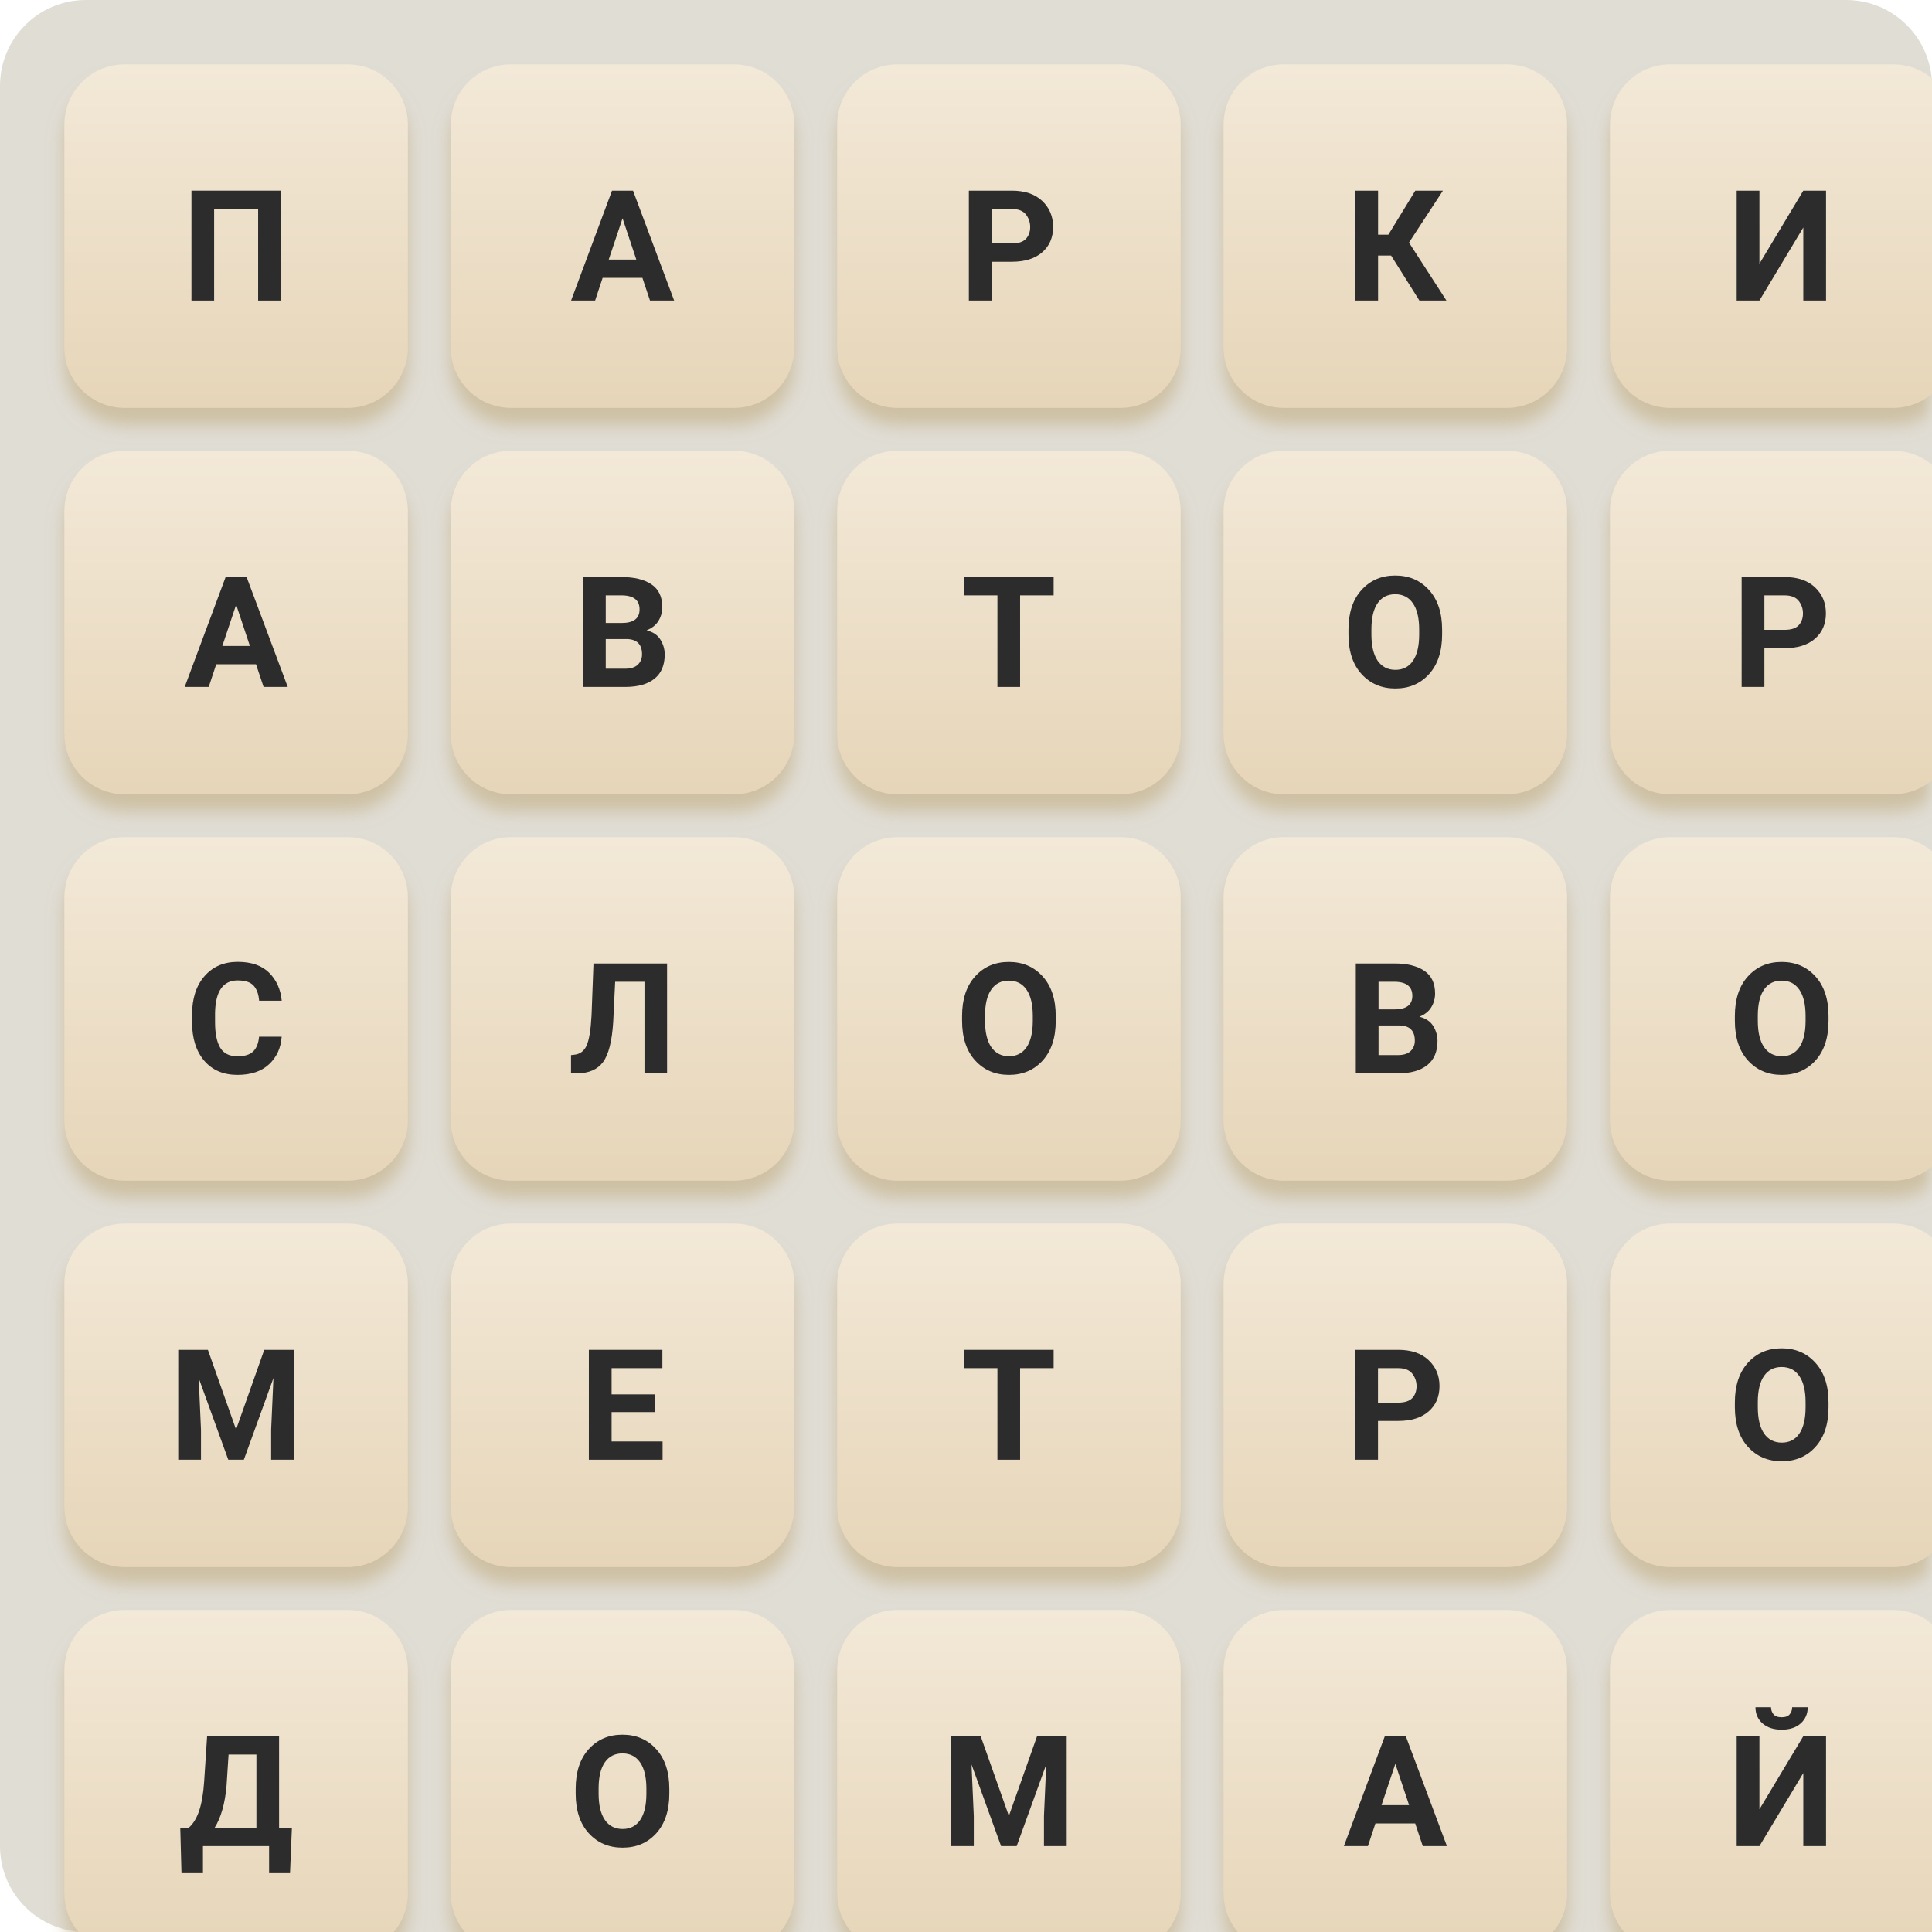
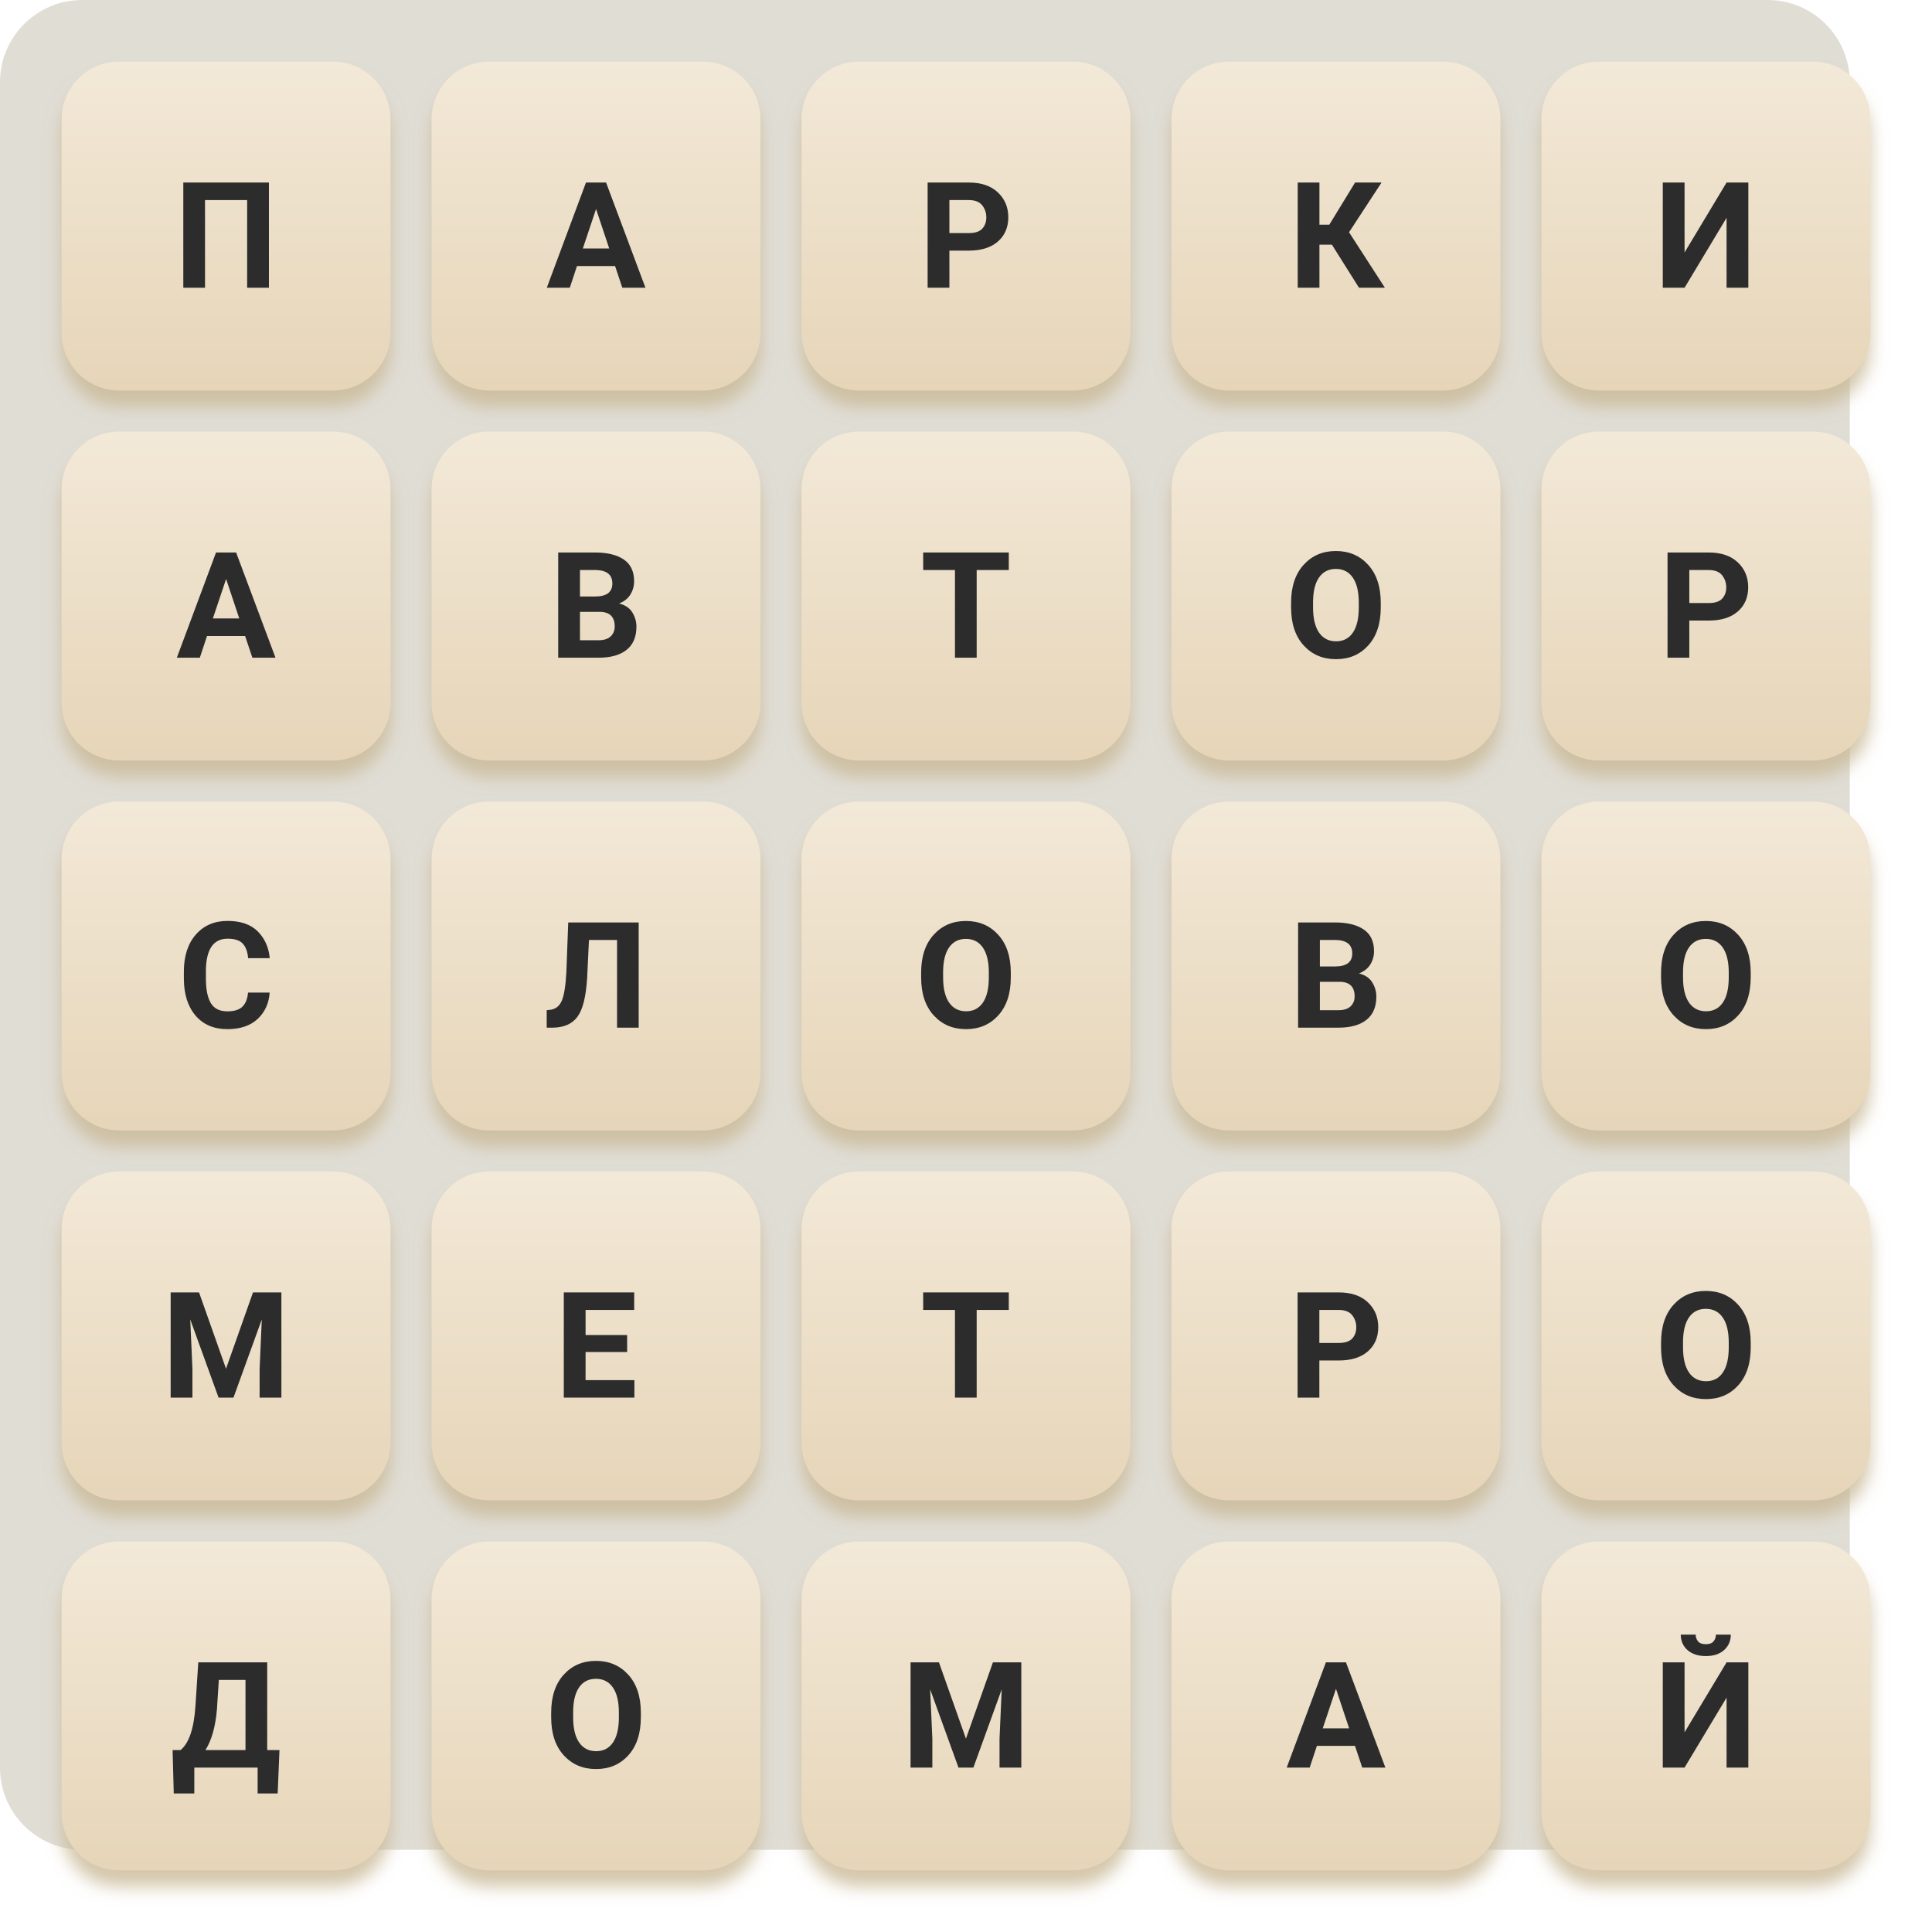
- <svg xmlns="http://www.w3.org/2000/svg" width="450" height="450" viewBox="0 0 450 450">
+ <svg xmlns="http://www.w3.org/2000/svg" width="470" height="470" viewBox="0 0 470 470">
  <defs>
    <linearGradient id="tileGrad" x1="0" y1="0" x2="0" y2="1">
      <stop offset="0%" stop-color="#f3e9d8" />
      <stop offset="100%" stop-color="#e6d5b8" />
    </linearGradient>
    <filter id="shadow" x="-10%" y="-10%" width="120%" height="130%">
      <feDropShadow dx="0" dy="4" stdDeviation="2" flood-color="#c9b896" flood-opacity="0.8" />
    </filter>
  </defs>
  <rect x="0" y="0" width="450" height="450" rx="20" fill="#e0ddd5" />
  <g font-family="Segoe UI, Roboto, Helvetica, Arial, sans-serif" font-size="36" font-weight="700" fill="#2c2c2c" text-anchor="middle">
    <rect x="15" y="15" width="80" height="80" rx="14" fill="url(#tileGrad)" filter="url(#shadow)" />
    <text x="55" y="70">П</text>
    <rect x="105" y="15" width="80" height="80" rx="14" fill="url(#tileGrad)" filter="url(#shadow)" />
    <text x="145" y="70">А</text>
    <rect x="195" y="15" width="80" height="80" rx="14" fill="url(#tileGrad)" filter="url(#shadow)" />
    <text x="235" y="70">Р</text>
    <rect x="285" y="15" width="80" height="80" rx="14" fill="url(#tileGrad)" filter="url(#shadow)" />
    <text x="325" y="70">К</text>
    <rect x="375" y="15" width="80" height="80" rx="14" fill="url(#tileGrad)" filter="url(#shadow)" />
    <text x="415" y="70">И</text>
    <rect x="15" y="105" width="80" height="80" rx="14" fill="url(#tileGrad)" filter="url(#shadow)" />
    <text x="55" y="160">А</text>
    <rect x="105" y="105" width="80" height="80" rx="14" fill="url(#tileGrad)" filter="url(#shadow)" />
    <text x="145" y="160">В</text>
    <rect x="195" y="105" width="80" height="80" rx="14" fill="url(#tileGrad)" filter="url(#shadow)" />
    <text x="235" y="160">Т</text>
    <rect x="285" y="105" width="80" height="80" rx="14" fill="url(#tileGrad)" filter="url(#shadow)" />
    <text x="325" y="160">О</text>
    <rect x="375" y="105" width="80" height="80" rx="14" fill="url(#tileGrad)" filter="url(#shadow)" />
    <text x="415" y="160">Р</text>
    <rect x="15" y="195" width="80" height="80" rx="14" fill="url(#tileGrad)" filter="url(#shadow)" />
    <text x="55" y="250">С</text>
    <rect x="105" y="195" width="80" height="80" rx="14" fill="url(#tileGrad)" filter="url(#shadow)" />
    <text x="145" y="250">Л</text>
    <rect x="195" y="195" width="80" height="80" rx="14" fill="url(#tileGrad)" filter="url(#shadow)" />
    <text x="235" y="250">О</text>
    <rect x="285" y="195" width="80" height="80" rx="14" fill="url(#tileGrad)" filter="url(#shadow)" />
    <text x="325" y="250">В</text>
    <rect x="375" y="195" width="80" height="80" rx="14" fill="url(#tileGrad)" filter="url(#shadow)" />
    <text x="415" y="250">О</text>
    <rect x="15" y="285" width="80" height="80" rx="14" fill="url(#tileGrad)" filter="url(#shadow)" />
    <text x="55" y="340">М</text>
    <rect x="105" y="285" width="80" height="80" rx="14" fill="url(#tileGrad)" filter="url(#shadow)" />
    <text x="145" y="340">Е</text>
    <rect x="195" y="285" width="80" height="80" rx="14" fill="url(#tileGrad)" filter="url(#shadow)" />
    <text x="235" y="340">Т</text>
    <rect x="285" y="285" width="80" height="80" rx="14" fill="url(#tileGrad)" filter="url(#shadow)" />
    <text x="325" y="340">Р</text>
    <rect x="375" y="285" width="80" height="80" rx="14" fill="url(#tileGrad)" filter="url(#shadow)" />
    <text x="415" y="340">О</text>
    <rect x="15" y="375" width="80" height="80" rx="14" fill="url(#tileGrad)" filter="url(#shadow)" />
    <text x="55" y="430">Д</text>
    <rect x="105" y="375" width="80" height="80" rx="14" fill="url(#tileGrad)" filter="url(#shadow)" />
    <text x="145" y="430">О</text>
    <rect x="195" y="375" width="80" height="80" rx="14" fill="url(#tileGrad)" filter="url(#shadow)" />
    <text x="235" y="430">М</text>
    <rect x="285" y="375" width="80" height="80" rx="14" fill="url(#tileGrad)" filter="url(#shadow)" />
    <text x="325" y="430">А</text>
    <rect x="375" y="375" width="80" height="80" rx="14" fill="url(#tileGrad)" filter="url(#shadow)" />
    <text x="415" y="430">Й</text>
  </g>
</svg>
